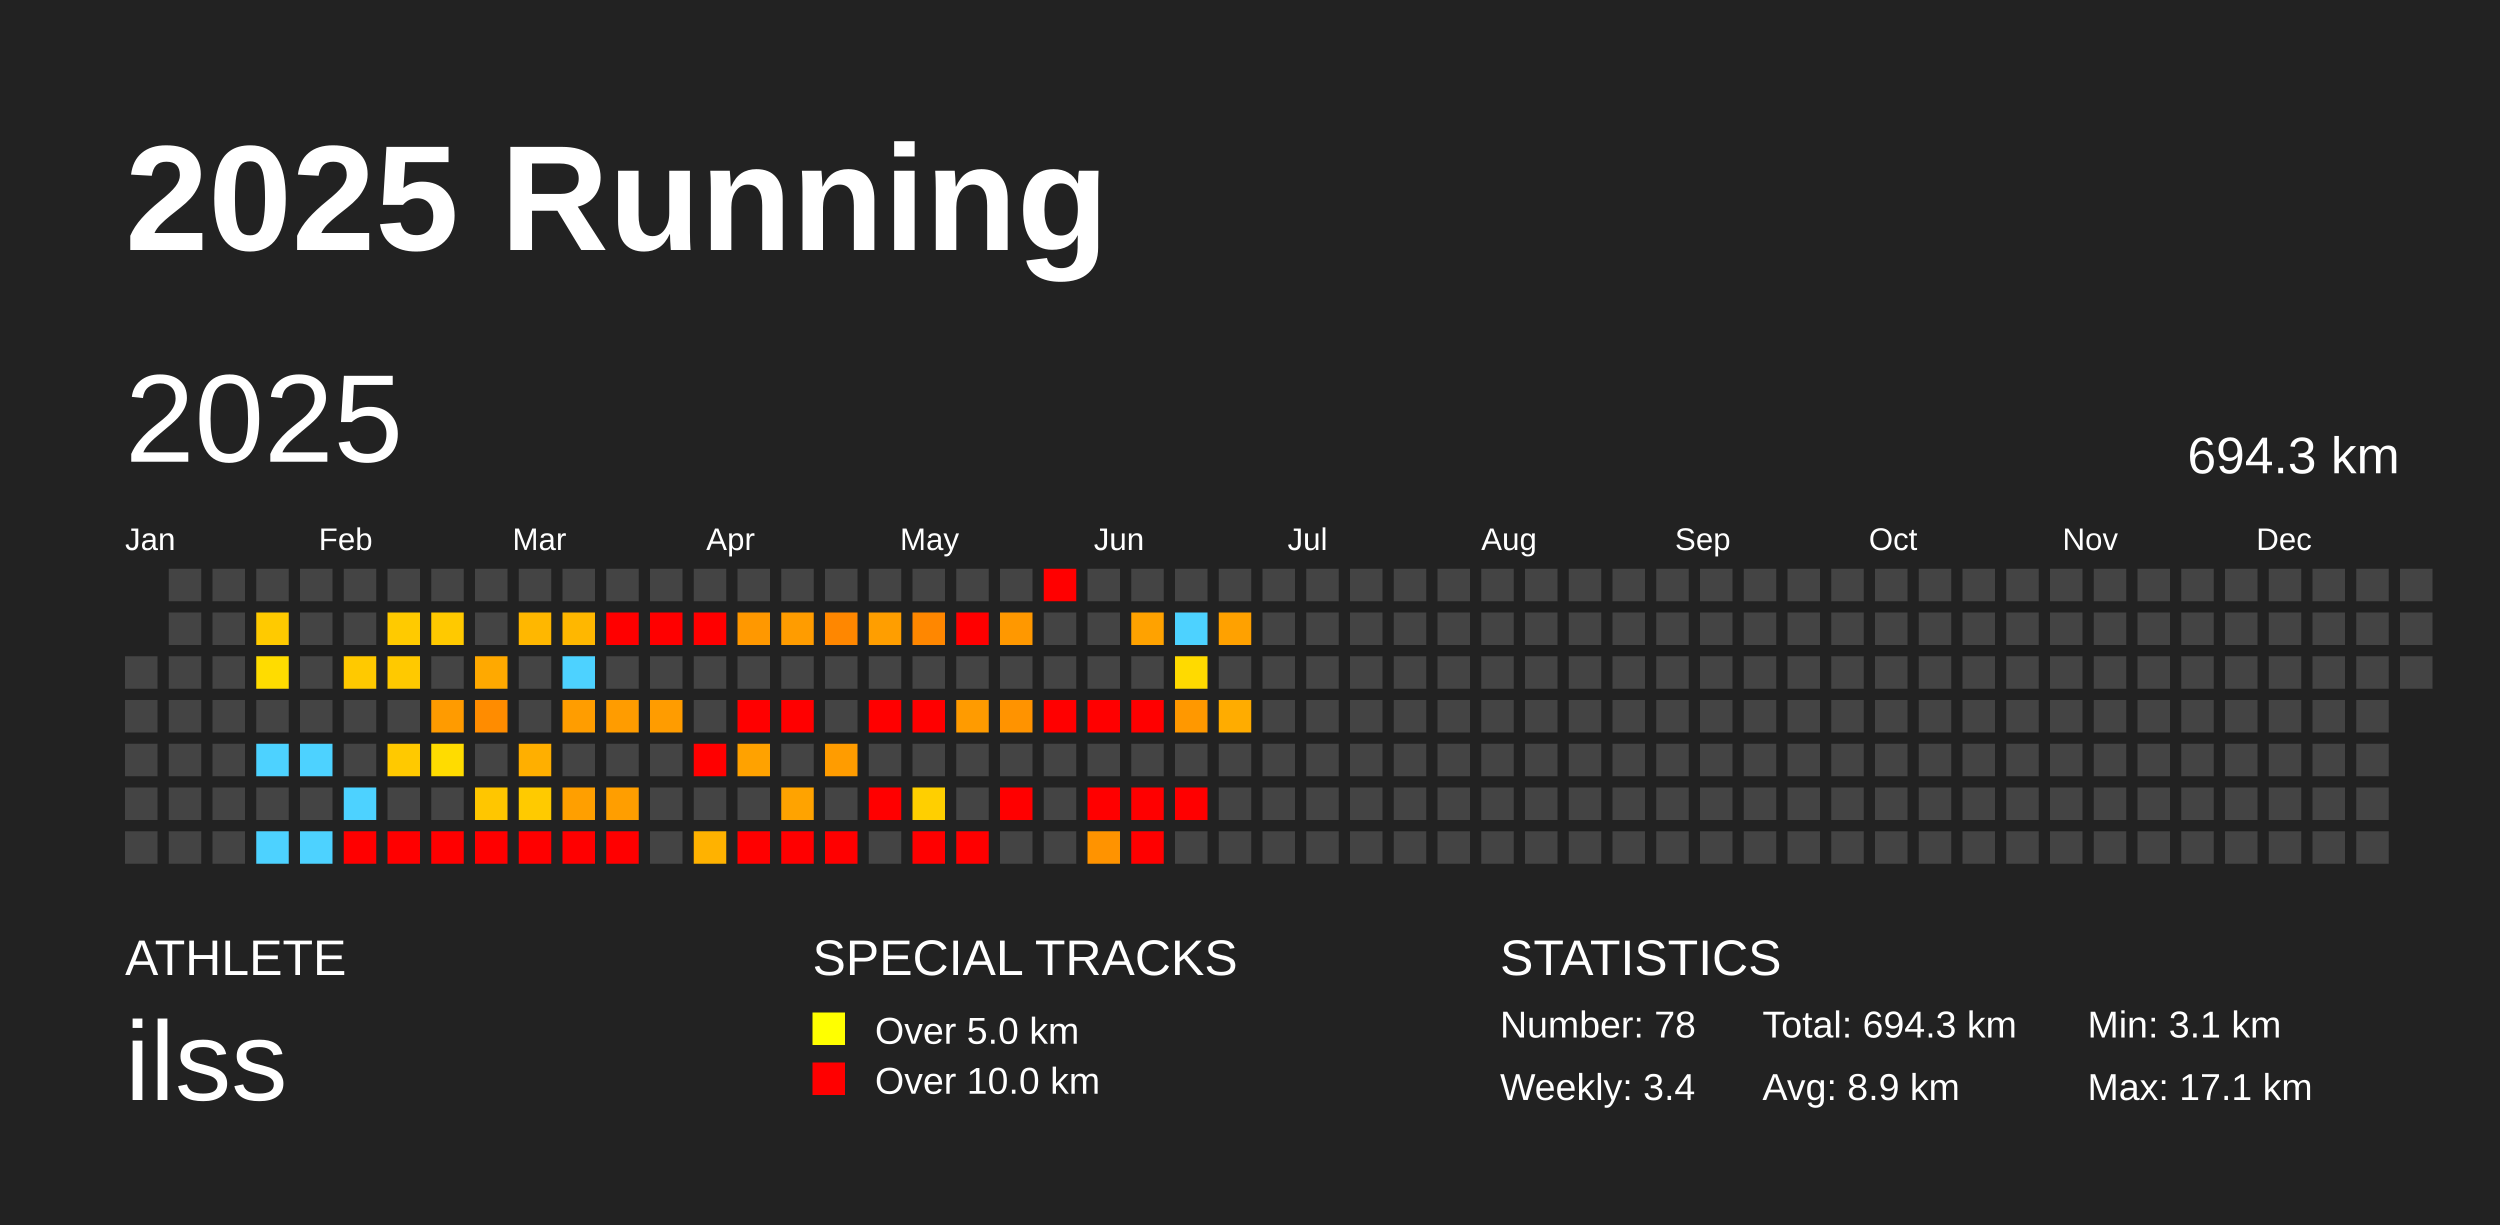
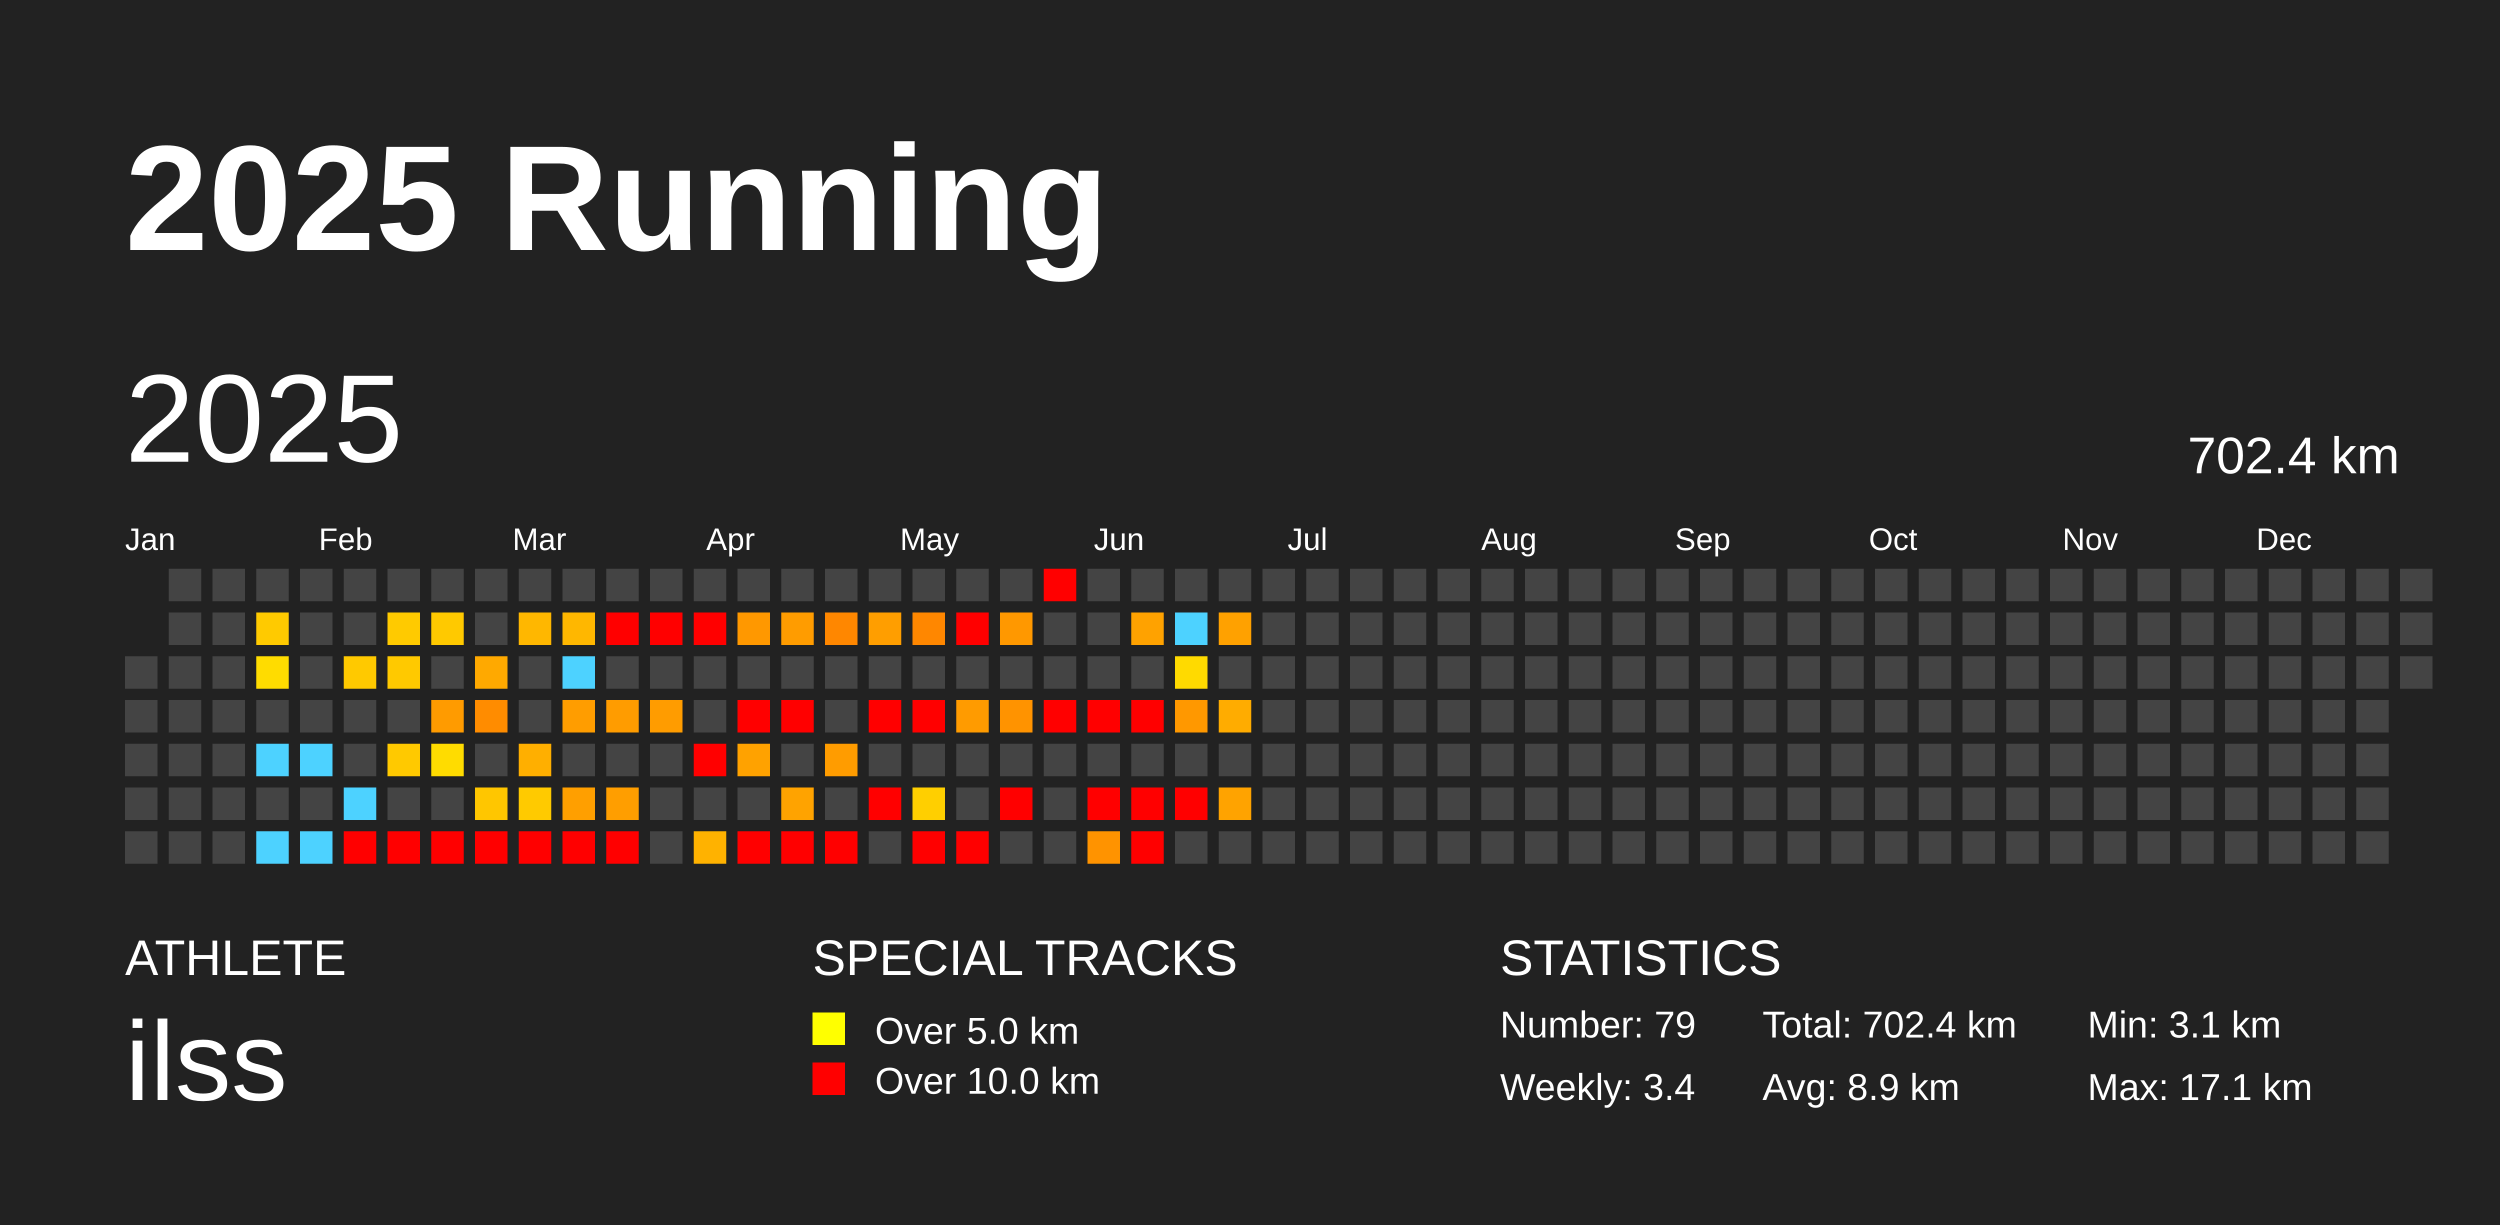
<svg xmlns="http://www.w3.org/2000/svg" baseProfile="full" height="98mm" version="1.1" viewBox="0,0,200,98" width="200mm">
  <defs />
  <rect fill="#222222" height="98" width="200" x="0" y="0" />
  <text fill="#FFFFFF" style="font-size:12px; font-family:Arial; font-weight:bold;" x="10" y="20">2025 Running</text>
  <text fill="#FFFFFF" style="font-size:4px; font-family:Arial" x="10" y="78">ATHLETE</text>
  <text fill="#FFFFFF" style="font-size:9px; font-family:Arial" x="10" y="88">ilss</text>
  <text fill="#FFFFFF" style="font-size:4px; font-family:Arial" x="65" y="78">SPECIAL TRACKS</text>
  <rect fill="yellow" height="2.6" width="2.6" x="65" y="81" />
  <text fill="#FFFFFF" style="font-size:3px; font-family:Arial" x="70" y="83.5">Over 5.0 km</text>
  <rect fill="red" height="2.6" width="2.6" x="65" y="85" />
  <text fill="#FFFFFF" style="font-size:3px; font-family:Arial" x="70" y="87.5">Over 10.0 km</text>
  <text fill="#FFFFFF" style="font-size:4px; font-family:Arial" x="120" y="78">STATISTICS</text>
-   <text fill="#FFFFFF" style="font-size:3px; font-family:Arial" x="120" y="83">Number: 78</text>
+   <text fill="#FFFFFF" style="font-size:3px; font-family:Arial" x="120" y="83">Number: 79</text>
  <text fill="#FFFFFF" style="font-size:3px; font-family:Arial" x="120" y="88">Weekly: 3.4</text>
-   <text fill="#FFFFFF" style="font-size:3px; font-family:Arial" x="141" y="83">Total: 694.3 km</text>
+   <text fill="#FFFFFF" style="font-size:3px; font-family:Arial" x="141" y="83">Total: 702.4 km</text>
  <text fill="#FFFFFF" style="font-size:3px; font-family:Arial" x="141" y="88">Avg: 8.9 km</text>
  <text fill="#FFFFFF" style="font-size:3px; font-family:Arial" x="167" y="83">Min: 3.1 km</text>
  <text fill="#FFFFFF" style="font-size:3px; font-family:Arial" x="167" y="88">Max: 17.1 km</text>
  <text dominant-baseline="hanging" fill="#FFFFFF" style="font-size:10.0px; font-family:Arial;" x="10" y="30">2025</text>
-   <text dominant-baseline="hanging" fill="#FFFFFF" style="font-size:4.125px; font-family:Arial;" x="175" y="35">694.3 km</text>
+   <text dominant-baseline="hanging" fill="#FFFFFF" style="font-size:4.125px; font-family:Arial;" x="175" y="35">702.4 km</text>
  <text fill="#FFFFFF" style="font-size:2.5px; font-family:Arial" x="10.0" y="44">Jan</text>
  <text fill="#FFFFFF" style="font-size:2.5px; font-family:Arial" x="25.5" y="44">Feb</text>
  <text fill="#FFFFFF" style="font-size:2.5px; font-family:Arial" x="41.0" y="44">Mar</text>
  <text fill="#FFFFFF" style="font-size:2.5px; font-family:Arial" x="56.5" y="44">Apr</text>
  <text fill="#FFFFFF" style="font-size:2.5px; font-family:Arial" x="72.0" y="44">May</text>
  <text fill="#FFFFFF" style="font-size:2.5px; font-family:Arial" x="87.5" y="44">Jun</text>
  <text fill="#FFFFFF" style="font-size:2.5px; font-family:Arial" x="103.0" y="44">Jul</text>
  <text fill="#FFFFFF" style="font-size:2.5px; font-family:Arial" x="118.5" y="44">Aug</text>
  <text fill="#FFFFFF" style="font-size:2.5px; font-family:Arial" x="134.0" y="44">Sep</text>
  <text fill="#FFFFFF" style="font-size:2.5px; font-family:Arial" x="149.5" y="44">Oct</text>
  <text fill="#FFFFFF" style="font-size:2.5px; font-family:Arial" x="165.0" y="44">Nov</text>
  <text fill="#FFFFFF" style="font-size:2.5px; font-family:Arial" x="180.5" y="44">Dec</text>
  <rect fill="#444444" height="2.6" width="2.6" x="10.0" y="52.5" />
  <rect fill="#444444" height="2.6" width="2.6" x="10.0" y="56.0" />
  <rect fill="#444444" height="2.6" width="2.6" x="10.0" y="59.5" />
  <rect fill="#444444" height="2.6" width="2.6" x="10.0" y="63.0" />
  <rect fill="#444444" height="2.6" width="2.6" x="10.0" y="66.5" />
  <rect fill="#444444" height="2.6" width="2.6" x="13.5" y="45.5" />
  <rect fill="#444444" height="2.6" width="2.6" x="13.5" y="49.0" />
  <rect fill="#444444" height="2.6" width="2.6" x="13.5" y="52.5" />
  <rect fill="#444444" height="2.6" width="2.6" x="13.5" y="56.0" />
  <rect fill="#444444" height="2.6" width="2.6" x="13.5" y="59.5" />
  <rect fill="#444444" height="2.6" width="2.6" x="13.5" y="63.0" />
  <rect fill="#444444" height="2.6" width="2.6" x="13.5" y="66.5" />
  <rect fill="#444444" height="2.6" width="2.6" x="17.0" y="45.5" />
  <rect fill="#444444" height="2.6" width="2.6" x="17.0" y="49.0" />
  <rect fill="#444444" height="2.6" width="2.6" x="17.0" y="52.5" />
  <rect fill="#444444" height="2.6" width="2.6" x="17.0" y="56.0" />
  <rect fill="#444444" height="2.6" width="2.6" x="17.0" y="59.5" />
  <rect fill="#444444" height="2.6" width="2.6" x="17.0" y="63.0" />
  <rect fill="#444444" height="2.6" width="2.6" x="17.0" y="66.5" />
  <rect fill="#444444" height="2.6" width="2.6" x="20.5" y="45.5" />
  <rect fill="#ffca00" height="2.6" width="2.6" x="20.5" y="49.0" />
  <rect fill="#ffdc00" height="2.6" width="2.6" x="20.5" y="52.5" />
  <rect fill="#444444" height="2.6" width="2.6" x="20.5" y="56.0" />
  <rect fill="#4dd2ff" height="2.6" width="2.6" x="20.5" y="59.5" />
  <rect fill="#444444" height="2.6" width="2.6" x="20.5" y="63.0" />
  <rect fill="#4dd2ff" height="2.6" width="2.6" x="20.5" y="66.5" />
  <rect fill="#444444" height="2.6" width="2.6" x="24.0" y="45.5" />
  <rect fill="#444444" height="2.6" width="2.6" x="24.0" y="49.0" />
  <rect fill="#444444" height="2.6" width="2.6" x="24.0" y="52.5" />
  <rect fill="#444444" height="2.6" width="2.6" x="24.0" y="56.0" />
  <rect fill="#4dd2ff" height="2.6" width="2.6" x="24.0" y="59.5" />
  <rect fill="#444444" height="2.6" width="2.6" x="24.0" y="63.0" />
  <rect fill="#4dd2ff" height="2.6" width="2.6" x="24.0" y="66.5" />
  <rect fill="#444444" height="2.6" width="2.6" x="27.5" y="45.5" />
  <rect fill="#444444" height="2.6" width="2.6" x="27.5" y="49.0" />
  <rect fill="#ffc900" height="2.6" width="2.6" x="27.5" y="52.5" />
  <rect fill="#444444" height="2.6" width="2.6" x="27.5" y="56.0" />
  <rect fill="#444444" height="2.6" width="2.6" x="27.5" y="59.5" />
  <rect fill="#4dd2ff" height="2.6" width="2.6" x="27.5" y="63.0" />
  <rect fill="red" height="2.6" width="2.6" x="27.5" y="66.5" />
  <rect fill="#444444" height="2.6" width="2.6" x="31.0" y="45.5" />
  <rect fill="#ffca00" height="2.6" width="2.6" x="31.0" y="49.0" />
  <rect fill="#ffc900" height="2.6" width="2.6" x="31.0" y="52.5" />
  <rect fill="#444444" height="2.6" width="2.6" x="31.0" y="56.0" />
  <rect fill="#ffc900" height="2.6" width="2.6" x="31.0" y="59.5" />
  <rect fill="#444444" height="2.6" width="2.6" x="31.0" y="63.0" />
  <rect fill="red" height="2.6" width="2.6" x="31.0" y="66.5" />
  <rect fill="#444444" height="2.6" width="2.6" x="34.5" y="45.5" />
  <rect fill="#ffc900" height="2.6" width="2.6" x="34.5" y="49.0" />
  <rect fill="#444444" height="2.6" width="2.6" x="34.5" y="52.5" />
  <rect fill="#ff9b00" height="2.6" width="2.6" x="34.5" y="56.0" />
  <rect fill="#ffdc00" height="2.6" width="2.6" x="34.5" y="59.5" />
  <rect fill="#444444" height="2.6" width="2.6" x="34.5" y="63.0" />
  <rect fill="red" height="2.6" width="2.6" x="34.5" y="66.5" />
  <rect fill="#444444" height="2.6" width="2.6" x="38.0" y="45.5" />
  <rect fill="#444444" height="2.6" width="2.6" x="38.0" y="49.0" />
  <rect fill="#ffa900" height="2.6" width="2.6" x="38.0" y="52.5" />
  <rect fill="#ff8c00" height="2.6" width="2.6" x="38.0" y="56.0" />
  <rect fill="#444444" height="2.6" width="2.6" x="38.0" y="59.5" />
  <rect fill="#ffc600" height="2.6" width="2.6" x="38.0" y="63.0" />
  <rect fill="red" height="2.6" width="2.6" x="38.0" y="66.5" />
  <rect fill="#444444" height="2.6" width="2.6" x="41.5" y="45.5" />
  <rect fill="#ffb700" height="2.6" width="2.6" x="41.5" y="49.0" />
  <rect fill="#444444" height="2.6" width="2.6" x="41.5" y="52.5" />
  <rect fill="#444444" height="2.6" width="2.6" x="41.5" y="56.0" />
  <rect fill="#ffaf00" height="2.6" width="2.6" x="41.5" y="59.5" />
  <rect fill="#ffca00" height="2.6" width="2.6" x="41.5" y="63.0" />
  <rect fill="red" height="2.6" width="2.6" x="41.5" y="66.5" />
  <rect fill="#444444" height="2.6" width="2.6" x="45.0" y="45.5" />
  <rect fill="#ffb700" height="2.6" width="2.6" x="45.0" y="49.0" />
  <rect fill="#4dd2ff" height="2.6" width="2.6" x="45.0" y="52.5" />
  <rect fill="#ff9d00" height="2.6" width="2.6" x="45.0" y="56.0" />
  <rect fill="#444444" height="2.6" width="2.6" x="45.0" y="59.5" />
  <rect fill="#ff9f00" height="2.6" width="2.6" x="45.0" y="63.0" />
  <rect fill="red" height="2.6" width="2.6" x="45.0" y="66.5" />
  <rect fill="#444444" height="2.6" width="2.6" x="48.5" y="45.5" />
  <rect fill="red" height="2.6" width="2.6" x="48.5" y="49.0" />
  <rect fill="#444444" height="2.6" width="2.6" x="48.5" y="52.5" />
  <rect fill="#ff9c00" height="2.6" width="2.6" x="48.5" y="56.0" />
  <rect fill="#444444" height="2.6" width="2.6" x="48.5" y="59.5" />
  <rect fill="#ff9e00" height="2.6" width="2.6" x="48.5" y="63.0" />
  <rect fill="red" height="2.6" width="2.6" x="48.5" y="66.5" />
  <rect fill="#444444" height="2.6" width="2.6" x="52.0" y="45.5" />
  <rect fill="red" height="2.6" width="2.6" x="52.0" y="49.0" />
  <rect fill="#444444" height="2.6" width="2.6" x="52.0" y="52.5" />
  <rect fill="#ff9c00" height="2.6" width="2.6" x="52.0" y="56.0" />
  <rect fill="#444444" height="2.6" width="2.6" x="52.0" y="59.5" />
  <rect fill="#444444" height="2.6" width="2.6" x="52.0" y="63.0" />
  <rect fill="#444444" height="2.6" width="2.6" x="52.0" y="66.5" />
  <rect fill="#444444" height="2.6" width="2.6" x="55.5" y="45.5" />
  <rect fill="red" height="2.6" width="2.6" x="55.5" y="49.0" />
  <rect fill="#444444" height="2.6" width="2.6" x="55.5" y="52.5" />
  <rect fill="#444444" height="2.6" width="2.6" x="55.5" y="56.0" />
  <rect fill="red" height="2.6" width="2.6" x="55.5" y="59.5" />
  <rect fill="#444444" height="2.6" width="2.6" x="55.5" y="63.0" />
  <rect fill="#ffb200" height="2.6" width="2.6" x="55.5" y="66.5" />
  <rect fill="#444444" height="2.6" width="2.6" x="59.0" y="45.5" />
  <rect fill="#ff9800" height="2.6" width="2.6" x="59.0" y="49.0" />
  <rect fill="#444444" height="2.6" width="2.6" x="59.0" y="52.5" />
  <rect fill="red" height="2.6" width="2.6" x="59.0" y="56.0" />
  <rect fill="#ffa200" height="2.6" width="2.6" x="59.0" y="59.5" />
  <rect fill="#444444" height="2.6" width="2.6" x="59.0" y="63.0" />
  <rect fill="red" height="2.6" width="2.6" x="59.0" y="66.5" />
  <rect fill="#444444" height="2.6" width="2.6" x="62.5" y="45.5" />
  <rect fill="#ff9c00" height="2.6" width="2.6" x="62.5" y="49.0" />
  <rect fill="#444444" height="2.6" width="2.6" x="62.5" y="52.5" />
  <rect fill="red" height="2.6" width="2.6" x="62.5" y="56.0" />
  <rect fill="#444444" height="2.6" width="2.6" x="62.5" y="59.5" />
  <rect fill="#ffa300" height="2.6" width="2.6" x="62.5" y="63.0" />
  <rect fill="red" height="2.6" width="2.6" x="62.5" y="66.5" />
  <rect fill="#444444" height="2.6" width="2.6" x="66.0" y="45.5" />
  <rect fill="#ff8700" height="2.6" width="2.6" x="66.0" y="49.0" />
  <rect fill="#444444" height="2.6" width="2.6" x="66.0" y="52.5" />
  <rect fill="#444444" height="2.6" width="2.6" x="66.0" y="56.0" />
  <rect fill="#ff9c00" height="2.6" width="2.6" x="66.0" y="59.5" />
  <rect fill="#444444" height="2.6" width="2.6" x="66.0" y="63.0" />
  <rect fill="red" height="2.6" width="2.6" x="66.0" y="66.5" />
  <rect fill="#444444" height="2.6" width="2.6" x="69.5" y="45.5" />
  <rect fill="#ff9e00" height="2.6" width="2.6" x="69.5" y="49.0" />
  <rect fill="#444444" height="2.6" width="2.6" x="69.5" y="52.5" />
  <rect fill="red" height="2.6" width="2.6" x="69.5" y="56.0" />
  <rect fill="#444444" height="2.6" width="2.6" x="69.5" y="59.5" />
  <rect fill="red" height="2.6" width="2.6" x="69.5" y="63.0" />
  <rect fill="#444444" height="2.6" width="2.6" x="69.5" y="66.5" />
  <rect fill="#444444" height="2.6" width="2.6" x="73.0" y="45.5" />
  <rect fill="#ff8700" height="2.6" width="2.6" x="73.0" y="49.0" />
  <rect fill="#444444" height="2.6" width="2.6" x="73.0" y="52.5" />
  <rect fill="red" height="2.6" width="2.6" x="73.0" y="56.0" />
  <rect fill="#444444" height="2.6" width="2.6" x="73.0" y="59.5" />
  <rect fill="#ffcf00" height="2.6" width="2.6" x="73.0" y="63.0" />
  <rect fill="red" height="2.6" width="2.6" x="73.0" y="66.5" />
  <rect fill="#444444" height="2.6" width="2.6" x="76.5" y="45.5" />
  <rect fill="red" height="2.6" width="2.6" x="76.5" y="49.0" />
  <rect fill="#444444" height="2.6" width="2.6" x="76.5" y="52.5" />
  <rect fill="#ff9b00" height="2.6" width="2.6" x="76.5" y="56.0" />
  <rect fill="#444444" height="2.6" width="2.6" x="76.5" y="59.5" />
  <rect fill="#444444" height="2.6" width="2.6" x="76.5" y="63.0" />
  <rect fill="red" height="2.6" width="2.6" x="76.5" y="66.5" />
  <rect fill="#444444" height="2.6" width="2.6" x="80.0" y="45.5" />
  <rect fill="#ff9800" height="2.6" width="2.6" x="80.0" y="49.0" />
  <rect fill="#444444" height="2.6" width="2.6" x="80.0" y="52.5" />
  <rect fill="#ff9300" height="2.6" width="2.6" x="80.0" y="56.0" />
  <rect fill="#444444" height="2.6" width="2.6" x="80.0" y="59.5" />
  <rect fill="red" height="2.6" width="2.6" x="80.0" y="63.0" />
  <rect fill="#444444" height="2.6" width="2.6" x="80.0" y="66.5" />
  <rect fill="red" height="2.6" width="2.6" x="83.5" y="45.5" />
  <rect fill="#444444" height="2.6" width="2.6" x="83.5" y="49.0" />
  <rect fill="#444444" height="2.6" width="2.6" x="83.5" y="52.5" />
  <rect fill="red" height="2.6" width="2.6" x="83.5" y="56.0" />
  <rect fill="#444444" height="2.6" width="2.6" x="83.5" y="59.5" />
  <rect fill="#444444" height="2.6" width="2.6" x="83.5" y="63.0" />
  <rect fill="#444444" height="2.6" width="2.6" x="83.5" y="66.5" />
  <rect fill="#444444" height="2.6" width="2.6" x="87.0" y="45.5" />
  <rect fill="#444444" height="2.6" width="2.6" x="87.0" y="49.0" />
  <rect fill="#444444" height="2.6" width="2.6" x="87.0" y="52.5" />
  <rect fill="red" height="2.6" width="2.6" x="87.0" y="56.0" />
  <rect fill="#444444" height="2.6" width="2.6" x="87.0" y="59.5" />
  <rect fill="red" height="2.6" width="2.6" x="87.0" y="63.0" />
  <rect fill="#ff9300" height="2.6" width="2.6" x="87.0" y="66.5" />
  <rect fill="#444444" height="2.6" width="2.6" x="90.5" y="45.5" />
  <rect fill="#ffa200" height="2.6" width="2.6" x="90.5" y="49.0" />
  <rect fill="#444444" height="2.6" width="2.6" x="90.5" y="52.5" />
  <rect fill="red" height="2.6" width="2.6" x="90.5" y="56.0" />
  <rect fill="#444444" height="2.6" width="2.6" x="90.5" y="59.5" />
  <rect fill="red" height="2.6" width="2.6" x="90.5" y="63.0" />
  <rect fill="red" height="2.6" width="2.6" x="90.5" y="66.5" />
  <rect fill="#444444" height="2.6" width="2.6" x="94.0" y="45.5" />
  <rect fill="#4dd2ff" height="2.6" width="2.6" x="94.0" y="49.0" />
  <rect fill="#ffda00" height="2.6" width="2.6" x="94.0" y="52.5" />
  <rect fill="#ff9800" height="2.6" width="2.6" x="94.0" y="56.0" />
  <rect fill="#444444" height="2.6" width="2.6" x="94.0" y="59.5" />
  <rect fill="red" height="2.6" width="2.6" x="94.0" y="63.0" />
  <rect fill="#444444" height="2.6" width="2.6" x="94.0" y="66.5" />
  <rect fill="#444444" height="2.6" width="2.6" x="97.5" y="45.5" />
  <rect fill="#ffa100" height="2.6" width="2.6" x="97.5" y="49.0" />
  <rect fill="#444444" height="2.6" width="2.6" x="97.5" y="52.5" />
  <rect fill="#ffac00" height="2.6" width="2.6" x="97.5" y="56.0" />
  <rect fill="#444444" height="2.6" width="2.6" x="97.5" y="59.5" />
-   <rect fill="#444444" height="2.6" width="2.6" x="97.5" y="63.0" />
+   <rect fill="#ffa300" height="2.6" width="2.6" x="97.5" y="63.0" />
  <rect fill="#444444" height="2.6" width="2.6" x="97.5" y="66.5" />
  <rect fill="#444444" height="2.6" width="2.6" x="101.0" y="45.5" />
  <rect fill="#444444" height="2.6" width="2.6" x="101.0" y="49.0" />
  <rect fill="#444444" height="2.6" width="2.6" x="101.0" y="52.5" />
  <rect fill="#444444" height="2.6" width="2.6" x="101.0" y="56.0" />
  <rect fill="#444444" height="2.6" width="2.6" x="101.0" y="59.5" />
  <rect fill="#444444" height="2.6" width="2.6" x="101.0" y="63.0" />
  <rect fill="#444444" height="2.6" width="2.6" x="101.0" y="66.5" />
  <rect fill="#444444" height="2.6" width="2.6" x="104.5" y="45.5" />
  <rect fill="#444444" height="2.6" width="2.6" x="104.5" y="49.0" />
  <rect fill="#444444" height="2.6" width="2.6" x="104.5" y="52.5" />
  <rect fill="#444444" height="2.6" width="2.6" x="104.5" y="56.0" />
  <rect fill="#444444" height="2.6" width="2.6" x="104.5" y="59.5" />
  <rect fill="#444444" height="2.6" width="2.6" x="104.5" y="63.0" />
  <rect fill="#444444" height="2.6" width="2.6" x="104.5" y="66.5" />
  <rect fill="#444444" height="2.6" width="2.6" x="108.0" y="45.5" />
  <rect fill="#444444" height="2.6" width="2.6" x="108.0" y="49.0" />
  <rect fill="#444444" height="2.6" width="2.6" x="108.0" y="52.5" />
  <rect fill="#444444" height="2.6" width="2.6" x="108.0" y="56.0" />
  <rect fill="#444444" height="2.6" width="2.6" x="108.0" y="59.5" />
  <rect fill="#444444" height="2.6" width="2.6" x="108.0" y="63.0" />
  <rect fill="#444444" height="2.6" width="2.6" x="108.0" y="66.5" />
  <rect fill="#444444" height="2.6" width="2.6" x="111.5" y="45.5" />
  <rect fill="#444444" height="2.6" width="2.6" x="111.5" y="49.0" />
  <rect fill="#444444" height="2.6" width="2.6" x="111.5" y="52.5" />
  <rect fill="#444444" height="2.6" width="2.6" x="111.5" y="56.0" />
  <rect fill="#444444" height="2.6" width="2.6" x="111.5" y="59.5" />
  <rect fill="#444444" height="2.6" width="2.6" x="111.5" y="63.0" />
  <rect fill="#444444" height="2.6" width="2.6" x="111.5" y="66.5" />
  <rect fill="#444444" height="2.6" width="2.6" x="115.0" y="45.5" />
  <rect fill="#444444" height="2.6" width="2.6" x="115.0" y="49.0" />
  <rect fill="#444444" height="2.6" width="2.6" x="115.0" y="52.5" />
  <rect fill="#444444" height="2.6" width="2.6" x="115.0" y="56.0" />
  <rect fill="#444444" height="2.6" width="2.6" x="115.0" y="59.5" />
  <rect fill="#444444" height="2.6" width="2.6" x="115.0" y="63.0" />
  <rect fill="#444444" height="2.6" width="2.6" x="115.0" y="66.5" />
  <rect fill="#444444" height="2.6" width="2.6" x="118.5" y="45.5" />
  <rect fill="#444444" height="2.6" width="2.6" x="118.5" y="49.0" />
  <rect fill="#444444" height="2.6" width="2.6" x="118.5" y="52.5" />
  <rect fill="#444444" height="2.6" width="2.6" x="118.5" y="56.0" />
  <rect fill="#444444" height="2.6" width="2.6" x="118.5" y="59.5" />
  <rect fill="#444444" height="2.6" width="2.6" x="118.5" y="63.0" />
  <rect fill="#444444" height="2.6" width="2.6" x="118.5" y="66.5" />
  <rect fill="#444444" height="2.6" width="2.6" x="122.0" y="45.5" />
  <rect fill="#444444" height="2.6" width="2.6" x="122.0" y="49.0" />
  <rect fill="#444444" height="2.6" width="2.6" x="122.0" y="52.5" />
  <rect fill="#444444" height="2.6" width="2.6" x="122.0" y="56.0" />
  <rect fill="#444444" height="2.6" width="2.6" x="122.0" y="59.5" />
  <rect fill="#444444" height="2.6" width="2.6" x="122.0" y="63.0" />
  <rect fill="#444444" height="2.6" width="2.6" x="122.0" y="66.5" />
  <rect fill="#444444" height="2.6" width="2.6" x="125.5" y="45.5" />
  <rect fill="#444444" height="2.6" width="2.6" x="125.5" y="49.0" />
  <rect fill="#444444" height="2.6" width="2.6" x="125.5" y="52.5" />
  <rect fill="#444444" height="2.6" width="2.6" x="125.5" y="56.0" />
  <rect fill="#444444" height="2.6" width="2.6" x="125.5" y="59.5" />
  <rect fill="#444444" height="2.6" width="2.6" x="125.5" y="63.0" />
  <rect fill="#444444" height="2.6" width="2.6" x="125.5" y="66.5" />
  <rect fill="#444444" height="2.6" width="2.6" x="129.0" y="45.5" />
  <rect fill="#444444" height="2.6" width="2.6" x="129.0" y="49.0" />
  <rect fill="#444444" height="2.6" width="2.6" x="129.0" y="52.5" />
  <rect fill="#444444" height="2.6" width="2.6" x="129.0" y="56.0" />
  <rect fill="#444444" height="2.6" width="2.6" x="129.0" y="59.5" />
  <rect fill="#444444" height="2.6" width="2.6" x="129.0" y="63.0" />
  <rect fill="#444444" height="2.6" width="2.6" x="129.0" y="66.5" />
  <rect fill="#444444" height="2.6" width="2.6" x="132.5" y="45.5" />
  <rect fill="#444444" height="2.6" width="2.6" x="132.5" y="49.0" />
  <rect fill="#444444" height="2.6" width="2.6" x="132.5" y="52.5" />
  <rect fill="#444444" height="2.6" width="2.6" x="132.5" y="56.0" />
  <rect fill="#444444" height="2.6" width="2.6" x="132.5" y="59.5" />
  <rect fill="#444444" height="2.6" width="2.6" x="132.5" y="63.0" />
  <rect fill="#444444" height="2.6" width="2.6" x="132.5" y="66.5" />
  <rect fill="#444444" height="2.6" width="2.6" x="136.0" y="45.5" />
  <rect fill="#444444" height="2.6" width="2.6" x="136.0" y="49.0" />
  <rect fill="#444444" height="2.6" width="2.6" x="136.0" y="52.5" />
  <rect fill="#444444" height="2.6" width="2.6" x="136.0" y="56.0" />
  <rect fill="#444444" height="2.6" width="2.6" x="136.0" y="59.5" />
  <rect fill="#444444" height="2.6" width="2.6" x="136.0" y="63.0" />
  <rect fill="#444444" height="2.6" width="2.6" x="136.0" y="66.5" />
  <rect fill="#444444" height="2.6" width="2.6" x="139.5" y="45.5" />
  <rect fill="#444444" height="2.6" width="2.6" x="139.5" y="49.0" />
  <rect fill="#444444" height="2.6" width="2.6" x="139.5" y="52.5" />
  <rect fill="#444444" height="2.6" width="2.6" x="139.5" y="56.0" />
  <rect fill="#444444" height="2.6" width="2.6" x="139.5" y="59.5" />
  <rect fill="#444444" height="2.6" width="2.6" x="139.5" y="63.0" />
  <rect fill="#444444" height="2.6" width="2.6" x="139.5" y="66.5" />
  <rect fill="#444444" height="2.6" width="2.6" x="143.0" y="45.5" />
  <rect fill="#444444" height="2.6" width="2.6" x="143.0" y="49.0" />
  <rect fill="#444444" height="2.6" width="2.6" x="143.0" y="52.5" />
  <rect fill="#444444" height="2.6" width="2.6" x="143.0" y="56.0" />
  <rect fill="#444444" height="2.6" width="2.6" x="143.0" y="59.5" />
  <rect fill="#444444" height="2.6" width="2.6" x="143.0" y="63.0" />
  <rect fill="#444444" height="2.6" width="2.6" x="143.0" y="66.5" />
  <rect fill="#444444" height="2.6" width="2.6" x="146.5" y="45.5" />
  <rect fill="#444444" height="2.6" width="2.6" x="146.5" y="49.0" />
  <rect fill="#444444" height="2.6" width="2.6" x="146.5" y="52.5" />
  <rect fill="#444444" height="2.6" width="2.6" x="146.5" y="56.0" />
  <rect fill="#444444" height="2.6" width="2.6" x="146.5" y="59.5" />
  <rect fill="#444444" height="2.6" width="2.6" x="146.5" y="63.0" />
  <rect fill="#444444" height="2.6" width="2.6" x="146.5" y="66.5" />
  <rect fill="#444444" height="2.6" width="2.6" x="150.0" y="45.5" />
  <rect fill="#444444" height="2.6" width="2.6" x="150.0" y="49.0" />
  <rect fill="#444444" height="2.6" width="2.6" x="150.0" y="52.5" />
  <rect fill="#444444" height="2.6" width="2.6" x="150.0" y="56.0" />
  <rect fill="#444444" height="2.6" width="2.6" x="150.0" y="59.5" />
  <rect fill="#444444" height="2.6" width="2.6" x="150.0" y="63.0" />
  <rect fill="#444444" height="2.6" width="2.6" x="150.0" y="66.5" />
  <rect fill="#444444" height="2.6" width="2.6" x="153.5" y="45.5" />
  <rect fill="#444444" height="2.6" width="2.6" x="153.5" y="49.0" />
  <rect fill="#444444" height="2.6" width="2.6" x="153.5" y="52.5" />
  <rect fill="#444444" height="2.6" width="2.6" x="153.5" y="56.0" />
  <rect fill="#444444" height="2.6" width="2.6" x="153.5" y="59.5" />
  <rect fill="#444444" height="2.6" width="2.6" x="153.5" y="63.0" />
  <rect fill="#444444" height="2.6" width="2.6" x="153.5" y="66.5" />
  <rect fill="#444444" height="2.6" width="2.6" x="157.0" y="45.5" />
  <rect fill="#444444" height="2.6" width="2.6" x="157.0" y="49.0" />
  <rect fill="#444444" height="2.6" width="2.6" x="157.0" y="52.5" />
  <rect fill="#444444" height="2.6" width="2.6" x="157.0" y="56.0" />
  <rect fill="#444444" height="2.6" width="2.6" x="157.0" y="59.5" />
  <rect fill="#444444" height="2.6" width="2.6" x="157.0" y="63.0" />
  <rect fill="#444444" height="2.6" width="2.6" x="157.0" y="66.5" />
  <rect fill="#444444" height="2.6" width="2.6" x="160.5" y="45.5" />
  <rect fill="#444444" height="2.6" width="2.6" x="160.5" y="49.0" />
  <rect fill="#444444" height="2.6" width="2.6" x="160.5" y="52.5" />
  <rect fill="#444444" height="2.6" width="2.6" x="160.5" y="56.0" />
  <rect fill="#444444" height="2.6" width="2.6" x="160.5" y="59.5" />
  <rect fill="#444444" height="2.6" width="2.6" x="160.5" y="63.0" />
  <rect fill="#444444" height="2.6" width="2.6" x="160.5" y="66.5" />
  <rect fill="#444444" height="2.6" width="2.6" x="164.0" y="45.5" />
  <rect fill="#444444" height="2.6" width="2.6" x="164.0" y="49.0" />
  <rect fill="#444444" height="2.6" width="2.6" x="164.0" y="52.5" />
  <rect fill="#444444" height="2.6" width="2.6" x="164.0" y="56.0" />
  <rect fill="#444444" height="2.6" width="2.6" x="164.0" y="59.5" />
  <rect fill="#444444" height="2.6" width="2.6" x="164.0" y="63.0" />
  <rect fill="#444444" height="2.6" width="2.6" x="164.0" y="66.5" />
  <rect fill="#444444" height="2.6" width="2.6" x="167.5" y="45.5" />
  <rect fill="#444444" height="2.6" width="2.6" x="167.5" y="49.0" />
  <rect fill="#444444" height="2.6" width="2.6" x="167.5" y="52.5" />
  <rect fill="#444444" height="2.6" width="2.6" x="167.5" y="56.0" />
  <rect fill="#444444" height="2.6" width="2.6" x="167.5" y="59.5" />
  <rect fill="#444444" height="2.6" width="2.6" x="167.5" y="63.0" />
  <rect fill="#444444" height="2.6" width="2.6" x="167.5" y="66.5" />
  <rect fill="#444444" height="2.6" width="2.6" x="171.0" y="45.5" />
  <rect fill="#444444" height="2.6" width="2.6" x="171.0" y="49.0" />
  <rect fill="#444444" height="2.6" width="2.6" x="171.0" y="52.5" />
  <rect fill="#444444" height="2.6" width="2.6" x="171.0" y="56.0" />
  <rect fill="#444444" height="2.6" width="2.6" x="171.0" y="59.5" />
  <rect fill="#444444" height="2.6" width="2.6" x="171.0" y="63.0" />
  <rect fill="#444444" height="2.6" width="2.6" x="171.0" y="66.5" />
  <rect fill="#444444" height="2.6" width="2.6" x="174.5" y="45.5" />
  <rect fill="#444444" height="2.6" width="2.6" x="174.5" y="49.0" />
  <rect fill="#444444" height="2.6" width="2.6" x="174.5" y="52.5" />
  <rect fill="#444444" height="2.6" width="2.6" x="174.5" y="56.0" />
  <rect fill="#444444" height="2.6" width="2.6" x="174.5" y="59.5" />
  <rect fill="#444444" height="2.6" width="2.6" x="174.5" y="63.0" />
  <rect fill="#444444" height="2.6" width="2.6" x="174.5" y="66.5" />
  <rect fill="#444444" height="2.6" width="2.6" x="178.0" y="45.5" />
  <rect fill="#444444" height="2.6" width="2.6" x="178.0" y="49.0" />
  <rect fill="#444444" height="2.6" width="2.6" x="178.0" y="52.5" />
  <rect fill="#444444" height="2.6" width="2.6" x="178.0" y="56.0" />
  <rect fill="#444444" height="2.6" width="2.6" x="178.0" y="59.5" />
  <rect fill="#444444" height="2.6" width="2.6" x="178.0" y="63.0" />
  <rect fill="#444444" height="2.6" width="2.6" x="178.0" y="66.5" />
  <rect fill="#444444" height="2.6" width="2.6" x="181.5" y="45.5" />
  <rect fill="#444444" height="2.6" width="2.6" x="181.5" y="49.0" />
  <rect fill="#444444" height="2.6" width="2.6" x="181.5" y="52.5" />
  <rect fill="#444444" height="2.6" width="2.6" x="181.5" y="56.0" />
  <rect fill="#444444" height="2.6" width="2.6" x="181.5" y="59.5" />
  <rect fill="#444444" height="2.6" width="2.6" x="181.5" y="63.0" />
  <rect fill="#444444" height="2.6" width="2.6" x="181.5" y="66.5" />
  <rect fill="#444444" height="2.6" width="2.6" x="185.0" y="45.5" />
  <rect fill="#444444" height="2.6" width="2.6" x="185.0" y="49.0" />
  <rect fill="#444444" height="2.6" width="2.6" x="185.0" y="52.5" />
  <rect fill="#444444" height="2.6" width="2.6" x="185.0" y="56.0" />
  <rect fill="#444444" height="2.6" width="2.6" x="185.0" y="59.5" />
  <rect fill="#444444" height="2.6" width="2.6" x="185.0" y="63.0" />
  <rect fill="#444444" height="2.6" width="2.6" x="185.0" y="66.5" />
  <rect fill="#444444" height="2.6" width="2.6" x="188.5" y="45.5" />
  <rect fill="#444444" height="2.6" width="2.6" x="188.5" y="49.0" />
  <rect fill="#444444" height="2.6" width="2.6" x="188.5" y="52.5" />
  <rect fill="#444444" height="2.6" width="2.6" x="188.5" y="56.0" />
  <rect fill="#444444" height="2.6" width="2.6" x="188.5" y="59.5" />
  <rect fill="#444444" height="2.6" width="2.6" x="188.5" y="63.0" />
  <rect fill="#444444" height="2.6" width="2.6" x="188.5" y="66.5" />
  <rect fill="#444444" height="2.6" width="2.6" x="192.0" y="45.5" />
  <rect fill="#444444" height="2.6" width="2.6" x="192.0" y="49.0" />
  <rect fill="#444444" height="2.6" width="2.6" x="192.0" y="52.5" />
</svg>
